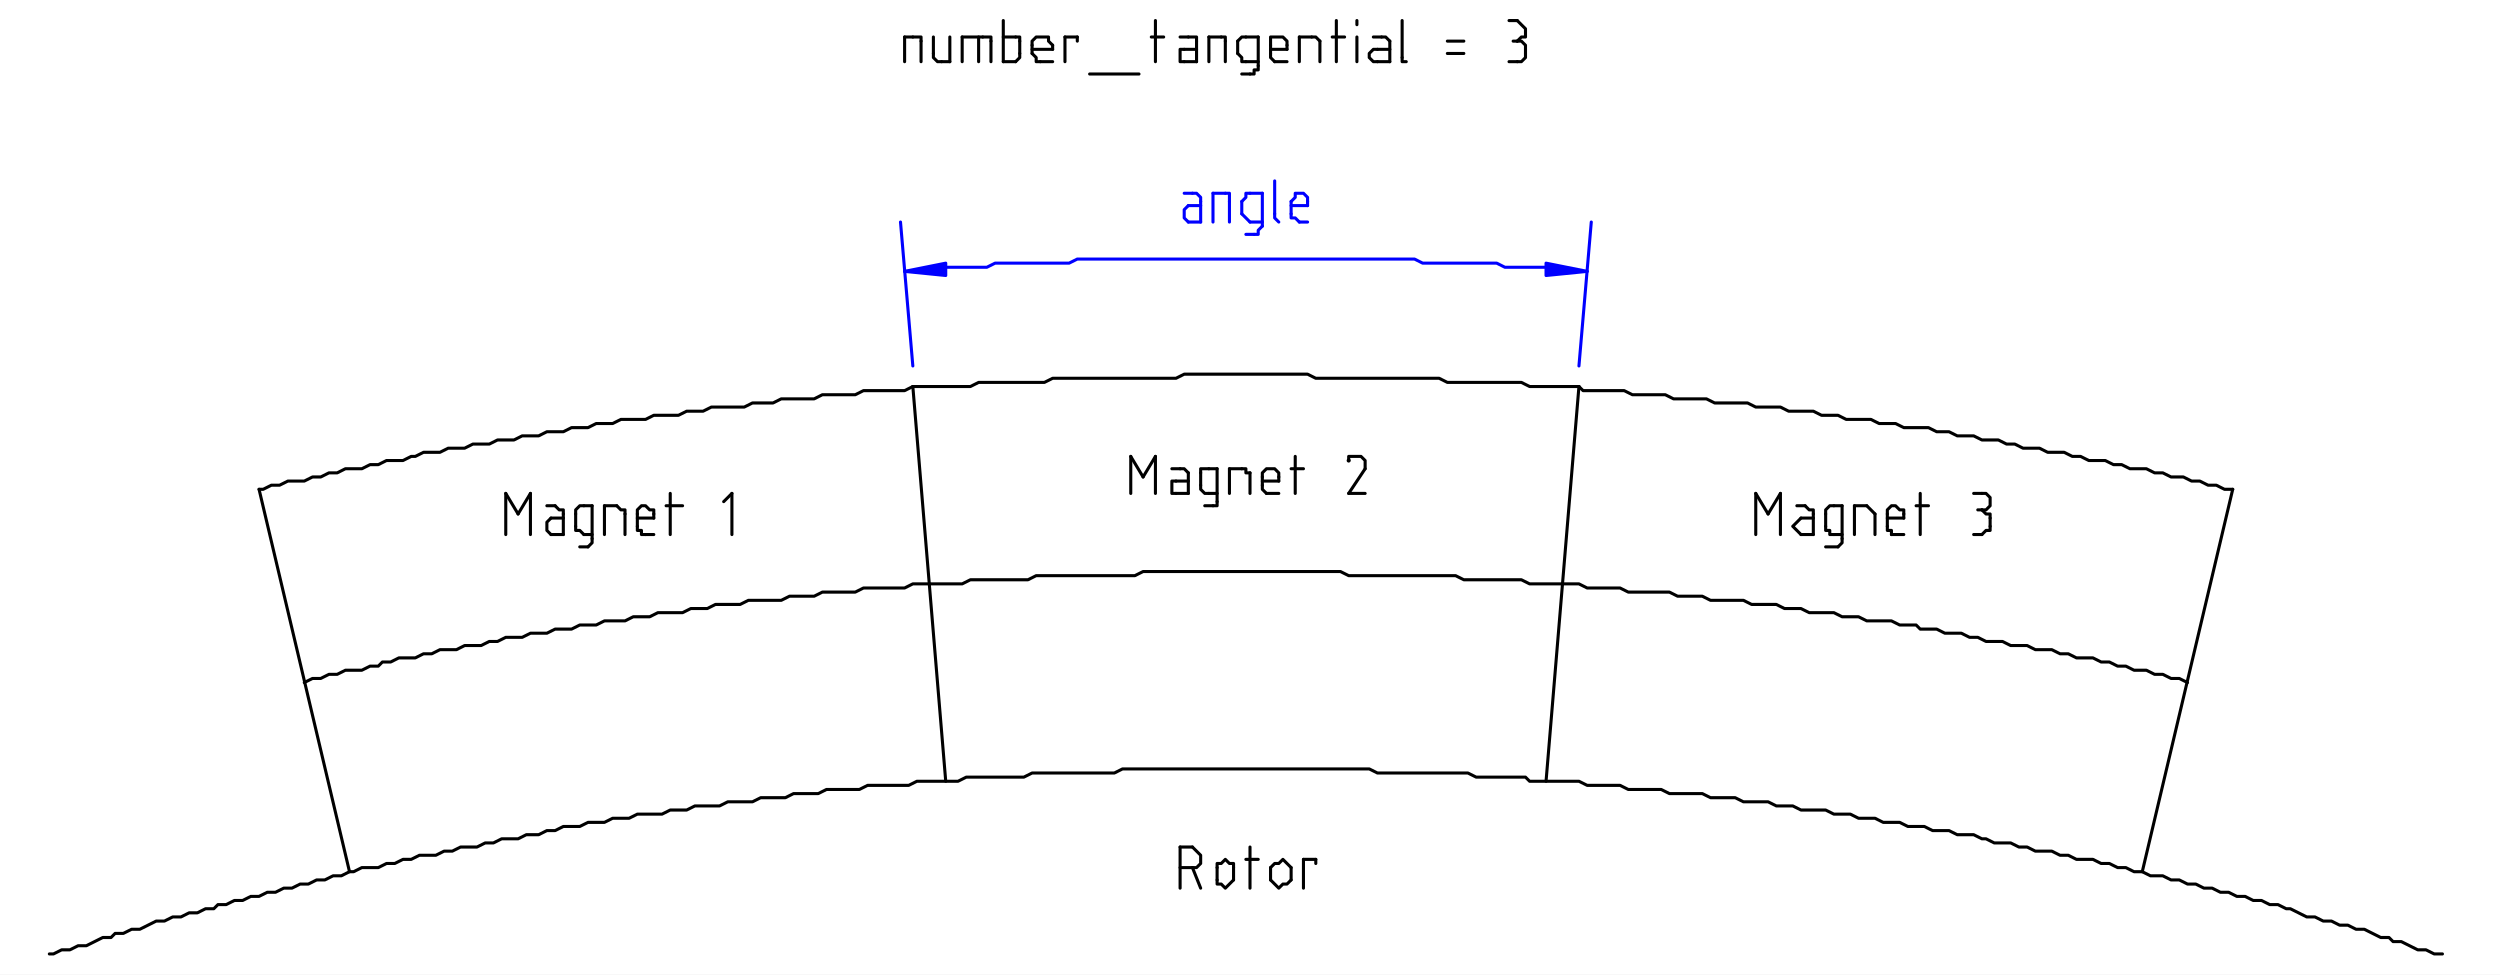
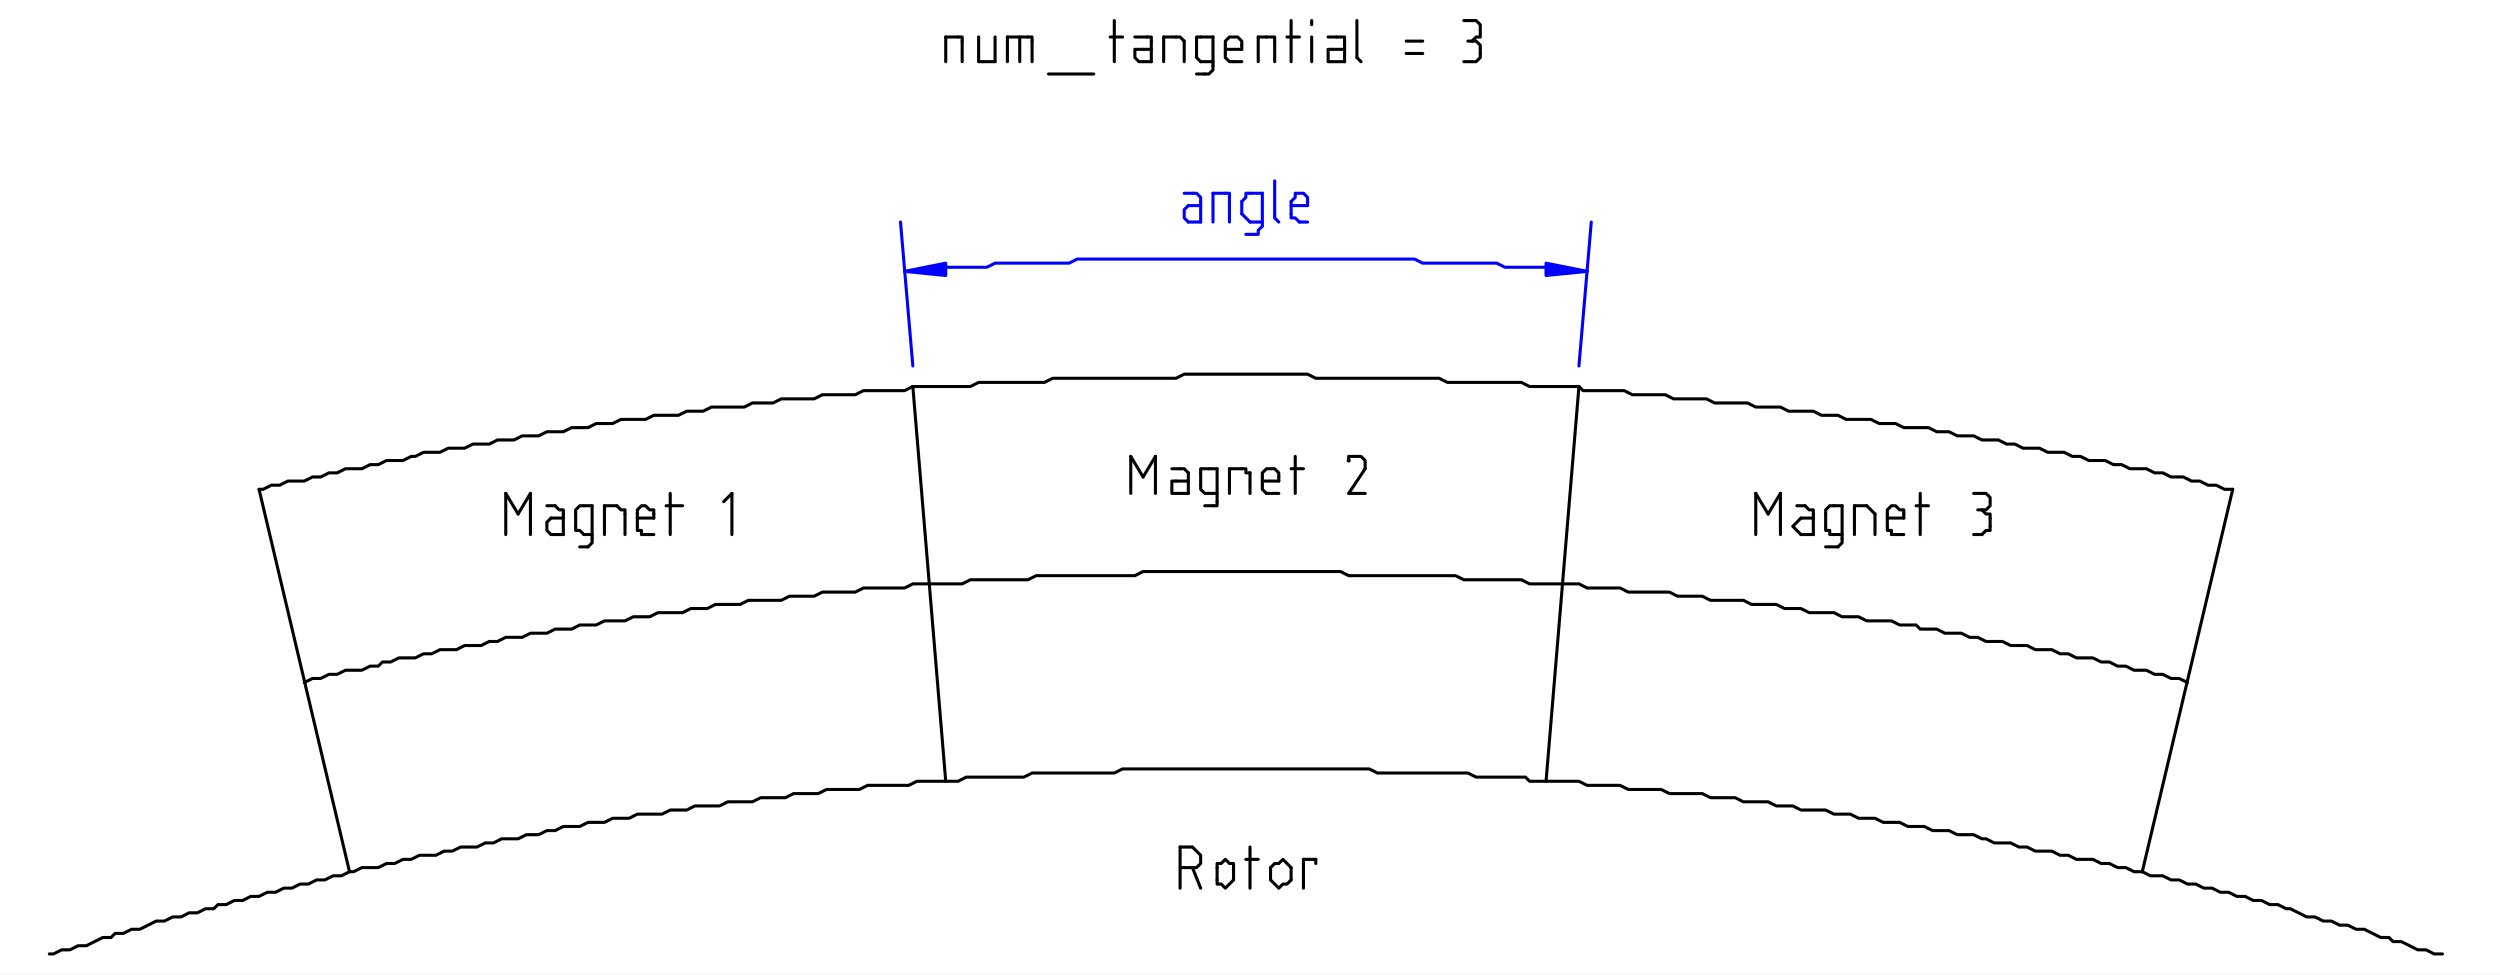
<svg xmlns="http://www.w3.org/2000/svg" width="214.489mm" height="83.608mm" viewBox="0 0 608 237" version="1.2" baseProfile="tiny">
  <defs>
</defs>
  <g fill="none" stroke="black" stroke-width="1" fill-rule="evenodd" stroke-linecap="square" stroke-linejoin="bevel">
    <g fill="#ffffff" fill-opacity="1" stroke="none" transform="matrix(1,0,0,1,0,0)" font-family="Ubuntu Sans" font-size="11" font-weight="400" font-style="normal">
      <rect x="0" y="0" width="608" height="237" />
    </g>
    <g fill="none" stroke="#000000" stroke-opacity="1" stroke-width="1" stroke-linecap="round" stroke-linejoin="round" transform="matrix(1,0,0,1,0,0)" font-family="Ubuntu Sans" font-size="11" font-weight="400" font-style="normal">
      <polyline fill="none" vector-effect="non-scaling-stroke" points="384,94 382,94 380,94 378,94 376,94 374,94 372,94 370,93 368,93 366,93 364,93 362,93 360,93 358,93 356,93 354,93 352,93 350,92 348,92 346,92 344,92 342,92 340,92 338,92 336,92 334,92 332,92 330,92 328,92 326,92 324,92 322,92 320,92 318,91 316,91 314,91 312,91 310,91 308,91 306,91 304,91 302,91 300,91 298,91 296,91 294,91 292,91 290,91 288,91 286,92 284,92 282,92 280,92 278,92 276,92 274,92 272,92 270,92 268,92 266,92 264,92 262,92 260,92 258,92 256,92 254,93 252,93 250,93 248,93 246,93 244,93 242,93 240,93 238,93 236,94 234,94 232,94 230,94 228,94 226,94 224,94 222,94 " />
      <polyline fill="none" vector-effect="non-scaling-stroke" points="380,142 378,142 376,142 374,142 372,142 370,141 368,141 366,141 364,141 362,141 360,141 358,141 356,141 354,140 352,140 350,140 348,140 346,140 344,140 342,140 340,140 338,140 336,140 334,140 332,140 330,140 328,140 326,139 324,139 322,139 320,139 318,139 316,139 314,139 312,139 310,139 308,139 306,139 304,139 302,139 300,139 298,139 296,139 294,139 292,139 290,139 288,139 286,139 284,139 282,139 280,139 278,139 276,140 274,140 272,140 270,140 268,140 266,140 264,140 262,140 260,140 258,140 256,140 254,140 252,140 250,141 248,141 246,141 244,141 242,141 240,141 238,141 236,141 234,142 232,142 230,142 228,142 226,142 " />
      <polyline fill="none" vector-effect="non-scaling-stroke" points="230,190 222,94 " />
      <polyline fill="none" vector-effect="non-scaling-stroke" points="376,190 384,94 " />
      <polyline fill="none" vector-effect="non-scaling-stroke" points="222,94 220,95 218,95 216,95 214,95 212,95 210,95 208,96 206,96 204,96 202,96 200,96 198,97 196,97 194,97 192,97 190,97 188,98 186,98 184,98 183,98 181,99 179,99 177,99 175,99 173,99 171,100 169,100 167,100 165,101 163,101 161,101 159,101 157,102 155,102 153,102 151,102 149,103 147,103 145,103 143,104 141,104 139,104 137,105 135,105 133,105 131,106 129,106 127,106 125,107 123,107 121,107 119,108 117,108 115,108 113,109 111,109 109,109 107,110 105,110 103,110 101,111 100,111 98,112 96,112 94,112 92,113 90,113 88,114 86,114 84,114 82,115 80,115 78,116 76,116 74,117 72,117 70,117 68,118 66,118 64,119 63,119 " />
      <polyline fill="none" vector-effect="non-scaling-stroke" points="226,142 224,142 222,142 220,143 218,143 216,143 214,143 212,143 210,143 208,144 206,144 204,144 202,144 200,144 198,145 196,145 194,145 192,145 190,146 188,146 186,146 184,146 182,146 180,147 178,147 176,147 174,147 172,148 170,148 168,148 166,149 164,149 162,149 160,149 158,150 156,150 154,150 152,151 151,151 149,151 147,151 145,152 143,152 141,152 139,153 137,153 135,153 133,154 131,154 129,154 127,155 125,155 123,155 121,156 119,156 117,157 115,157 113,157 111,158 109,158 107,158 105,159 103,159 101,160 99,160 97,160 95,161 93,161 92,162 90,162 88,163 86,163 84,163 82,164 80,164 78,165 76,165 74,166 " />
      <polyline fill="none" vector-effect="non-scaling-stroke" points="85,212 63,119 " />
      <polyline fill="none" vector-effect="non-scaling-stroke" points="543,119 541,119 539,118 537,118 535,117 533,117 531,116 529,116 528,116 526,115 524,115 522,114 520,114 518,114 516,113 514,113 512,112 510,112 508,112 506,111 504,111 502,110 500,110 498,110 496,109 494,109 492,109 490,108 488,108 486,107 484,107 482,107 480,106 478,106 476,106 474,105 473,105 471,105 469,104 467,104 465,104 463,104 461,103 459,103 457,103 455,102 453,102 451,102 449,102 447,101 445,101 443,101 441,100 439,100 437,100 435,100 433,99 431,99 429,99 427,99 425,98 423,98 421,98 419,98 417,98 415,97 413,97 411,97 409,97 407,97 405,96 403,96 401,96 399,96 397,96 395,95 393,95 391,95 389,95 387,95 385,95 384,94 " />
      <polyline fill="none" vector-effect="non-scaling-stroke" points="532,166 530,165 528,165 526,164 524,164 522,163 521,163 519,163 517,162 515,162 513,161 511,161 509,160 507,160 505,160 503,159 501,159 499,158 497,158 495,158 493,157 491,157 489,157 487,156 485,156 483,156 481,155 479,155 477,154 475,154 473,154 471,153 469,153 467,153 466,152 464,152 462,152 460,151 458,151 456,151 454,151 452,150 450,150 448,150 446,149 444,149 442,149 440,149 438,148 436,148 434,148 432,147 430,147 428,147 426,147 424,146 422,146 420,146 418,146 416,146 414,145 412,145 410,145 408,145 406,144 404,144 402,144 400,144 398,144 396,144 394,143 392,143 390,143 388,143 386,143 384,142 382,142 380,142 " />
      <polyline fill="none" vector-effect="non-scaling-stroke" points="521,212 543,119 " />
      <polyline fill="none" vector-effect="non-scaling-stroke" points="287,216 287,206 " />
      <polyline fill="none" vector-effect="non-scaling-stroke" points="287,206 290,206 " />
      <polyline fill="none" vector-effect="non-scaling-stroke" points="290,211 291,211 292,210 292,209 292,208 291,207 290,206 " />
      <polyline fill="none" vector-effect="non-scaling-stroke" points="290,211 287,211 " />
      <polyline fill="none" vector-effect="non-scaling-stroke" points="292,216 290,211 " />
      <polyline fill="none" vector-effect="non-scaling-stroke" points="296,214 296,215 297,215 298,216 299,215 299,215 300,214 " />
      <polyline fill="none" vector-effect="non-scaling-stroke" points="296,214 296,211 " />
      <polyline fill="none" vector-effect="non-scaling-stroke" points="300,211 300,210 299,210 298,209 297,210 296,210 296,211 " />
      <polyline fill="none" vector-effect="non-scaling-stroke" points="300,211 300,214 " />
      <polyline fill="none" vector-effect="non-scaling-stroke" points="304,216 304,206 " />
      <polyline fill="none" vector-effect="non-scaling-stroke" points="303,209 306,209 " />
      <polyline fill="none" vector-effect="non-scaling-stroke" points="309,214 310,215 310,215 311,216 312,215 313,215 314,214 " />
      <polyline fill="none" vector-effect="non-scaling-stroke" points="309,214 309,211 " />
      <polyline fill="none" vector-effect="non-scaling-stroke" points="314,211 313,210 313,210 312,209 311,210 310,210 309,211 " />
      <polyline fill="none" vector-effect="non-scaling-stroke" points="314,211 314,214 " />
      <polyline fill="none" vector-effect="non-scaling-stroke" points="317,216 317,209 " />
      <polyline fill="none" vector-effect="non-scaling-stroke" points="317,209 320,209 " />
      <polyline fill="none" vector-effect="non-scaling-stroke" points="320,209 320,210 " />
    </g>
    <g fill="none" stroke="#0000ff" stroke-opacity="1" stroke-width="1" stroke-linecap="round" stroke-linejoin="round" transform="matrix(1,0,0,1,0,0)" font-family="Ubuntu Sans" font-size="11" font-weight="400" font-style="normal">
      <polyline fill="none" vector-effect="non-scaling-stroke" points="384,89 387,54 " />
      <polyline fill="none" vector-effect="non-scaling-stroke" points="222,89 219,54 " />
      <polyline fill="none" vector-effect="non-scaling-stroke" points="386,66 384,66 382,66 380,65 378,65 376,65 374,65 372,65 370,65 368,65 366,65 364,64 362,64 360,64 358,64 356,64 354,64 352,64 350,64 348,64 346,64 344,63 342,63 340,63 338,63 336,63 334,63 332,63 330,63 328,63 326,63 324,63 322,63 320,63 318,63 316,63 314,63 312,63 310,63 308,63 306,63 304,63 302,63 300,63 298,63 296,63 294,63 292,63 290,63 288,63 286,63 284,63 282,63 280,63 278,63 276,63 274,63 272,63 270,63 268,63 266,63 264,63 262,63 260,64 258,64 256,64 254,64 252,64 250,64 248,64 246,64 244,64 242,64 240,65 238,65 236,65 234,65 232,65 230,65 228,65 226,65 224,66 222,66 220,66 " />
    </g>
    <g fill="#0000ff" fill-opacity="1" stroke="#0000ff" stroke-opacity="1" stroke-width="1" stroke-linecap="round" stroke-linejoin="round" transform="matrix(1,0,0,1,0,0)" font-family="Ubuntu Sans" font-size="11" font-weight="400" font-style="normal">
      <path vector-effect="non-scaling-stroke" fill-rule="evenodd" d="M386,66 L376,67 L376,64 L386,66" />
    </g>
    <g fill="#0000ff" fill-opacity="1" stroke="#0000ff" stroke-opacity="1" stroke-width="1" stroke-linecap="round" stroke-linejoin="round" transform="matrix(1,0,0,1,0,0)" font-family="Ubuntu Sans" font-size="11" font-weight="400" font-style="normal">
      <path vector-effect="non-scaling-stroke" fill-rule="evenodd" d="M220,66 L230,64 L230,67 L220,66" />
    </g>
    <g fill="none" stroke="#0000ff" stroke-opacity="1" stroke-width="1" stroke-linecap="round" stroke-linejoin="round" transform="matrix(1,0,0,1,0,0)" font-family="Ubuntu Sans" font-size="11" font-weight="400" font-style="normal">
      <polyline fill="none" vector-effect="non-scaling-stroke" points="288,47 290,47 " />
      <polyline fill="none" vector-effect="non-scaling-stroke" points="292,49 292,48 291,47 290,47 " />
      <polyline fill="none" vector-effect="non-scaling-stroke" points="292,49 292,54 " />
      <polyline fill="none" vector-effect="non-scaling-stroke" points="292,54 289,54 " />
      <polyline fill="none" vector-effect="non-scaling-stroke" points="289,50 288,51 288,51 288,52 288,53 288,53 289,54 " />
      <polyline fill="none" vector-effect="non-scaling-stroke" points="289,50 292,50 " />
      <polyline fill="none" vector-effect="non-scaling-stroke" points="295,54 295,47 " />
      <polyline fill="none" vector-effect="non-scaling-stroke" points="295,47 298,47 " />
      <polyline fill="none" vector-effect="non-scaling-stroke" points="299,49 299,48 299,47 298,47 " />
      <polyline fill="none" vector-effect="non-scaling-stroke" points="299,49 299,54 " />
      <polyline fill="none" vector-effect="non-scaling-stroke" points="303,57 305,57 " />
      <polyline fill="none" vector-effect="non-scaling-stroke" points="305,57 306,57 306,56 307,55 " />
      <polyline fill="none" vector-effect="non-scaling-stroke" points="307,55 307,47 " />
      <polyline fill="none" vector-effect="non-scaling-stroke" points="307,47 304,47 " />
      <polyline fill="none" vector-effect="non-scaling-stroke" points="304,47 303,47 303,48 302,49 " />
      <polyline fill="none" vector-effect="non-scaling-stroke" points="302,49 302,52 " />
      <polyline fill="none" vector-effect="non-scaling-stroke" points="302,52 303,53 303,53 304,54 " />
      <polyline fill="none" vector-effect="non-scaling-stroke" points="304,54 307,54 " />
      <polyline fill="none" vector-effect="non-scaling-stroke" points="310,44 310,52 " />
      <polyline fill="none" vector-effect="non-scaling-stroke" points="310,52 310,53 310,53 311,54 " />
      <polyline fill="none" vector-effect="non-scaling-stroke" points="318,54 316,54 " />
      <polyline fill="none" vector-effect="non-scaling-stroke" points="314,52 314,53 315,53 316,54 " />
      <polyline fill="none" vector-effect="non-scaling-stroke" points="314,52 314,49 " />
      <polyline fill="none" vector-effect="non-scaling-stroke" points="318,49 318,48 317,47 316,47 315,47 315,48 314,49 " />
      <polyline fill="none" vector-effect="non-scaling-stroke" points="318,49 318,50 " />
      <polyline fill="none" vector-effect="non-scaling-stroke" points="318,50 314,50 " />
    </g>
    <g fill="none" stroke="#000000" stroke-opacity="1" stroke-width="1" stroke-linecap="round" stroke-linejoin="round" transform="matrix(1,0,0,1,0,0)" font-family="Ubuntu Sans" font-size="11" font-weight="400" font-style="normal">
      <polyline fill="none" vector-effect="non-scaling-stroke" points="123,130 123,120 " />
      <polyline fill="none" vector-effect="non-scaling-stroke" points="123,120 126,125 " />
      <polyline fill="none" vector-effect="non-scaling-stroke" points="126,125 129,120 " />
      <polyline fill="none" vector-effect="non-scaling-stroke" points="129,120 129,130 " />
      <polyline fill="none" vector-effect="non-scaling-stroke" points="133,123 135,123 " />
      <polyline fill="none" vector-effect="non-scaling-stroke" points="137,125 137,124 136,124 135,123 " />
      <polyline fill="none" vector-effect="non-scaling-stroke" points="137,125 137,130 " />
      <polyline fill="none" vector-effect="non-scaling-stroke" points="137,130 134,130 " />
      <polyline fill="none" vector-effect="non-scaling-stroke" points="134,126 133,127 133,127 133,128 133,129 133,129 134,130 " />
      <polyline fill="none" vector-effect="non-scaling-stroke" points="134,126 137,126 " />
      <polyline fill="none" vector-effect="non-scaling-stroke" points="141,133 143,133 " />
      <polyline fill="none" vector-effect="non-scaling-stroke" points="143,133 143,133 144,132 144,131 " />
      <polyline fill="none" vector-effect="non-scaling-stroke" points="144,131 144,123 " />
      <polyline fill="none" vector-effect="non-scaling-stroke" points="144,123 142,123 " />
      <polyline fill="none" vector-effect="non-scaling-stroke" points="142,123 141,123 140,124 140,125 " />
      <polyline fill="none" vector-effect="non-scaling-stroke" points="140,125 140,128 " />
      <polyline fill="none" vector-effect="non-scaling-stroke" points="140,128 140,129 141,129 142,130 " />
      <polyline fill="none" vector-effect="non-scaling-stroke" points="142,130 144,130 " />
      <polyline fill="none" vector-effect="non-scaling-stroke" points="147,130 147,123 " />
      <polyline fill="none" vector-effect="non-scaling-stroke" points="147,123 150,123 " />
      <polyline fill="none" vector-effect="non-scaling-stroke" points="152,125 152,124 151,124 150,123 " />
      <polyline fill="none" vector-effect="non-scaling-stroke" points="152,125 152,130 " />
      <polyline fill="none" vector-effect="non-scaling-stroke" points="159,130 157,130 " />
      <polyline fill="none" vector-effect="non-scaling-stroke" points="155,128 155,129 156,129 156,130 157,130 " />
      <polyline fill="none" vector-effect="non-scaling-stroke" points="155,128 155,125 " />
      <polyline fill="none" vector-effect="non-scaling-stroke" points="159,125 159,124 158,124 157,123 156,123 155,124 155,125 " />
      <polyline fill="none" vector-effect="non-scaling-stroke" points="159,125 159,126 " />
      <polyline fill="none" vector-effect="non-scaling-stroke" points="159,126 155,126 " />
      <polyline fill="none" vector-effect="non-scaling-stroke" points="163,130 163,120 " />
      <polyline fill="none" vector-effect="non-scaling-stroke" points="162,123 166,123 " />
      <polyline fill="none" vector-effect="non-scaling-stroke" points="176,122 178,120 " />
      <polyline fill="none" vector-effect="non-scaling-stroke" points="178,120 178,130 " />
      <polyline fill="none" vector-effect="non-scaling-stroke" points="275,120 275,111 " />
      <polyline fill="none" vector-effect="non-scaling-stroke" points="275,111 278,116 " />
      <polyline fill="none" vector-effect="non-scaling-stroke" points="278,116 281,111 " />
      <polyline fill="none" vector-effect="non-scaling-stroke" points="281,111 281,120 " />
      <polyline fill="none" vector-effect="non-scaling-stroke" points="285,114 287,114 " />
      <polyline fill="none" vector-effect="non-scaling-stroke" points="289,115 289,115 288,114 287,114 " />
      <polyline fill="none" vector-effect="non-scaling-stroke" points="289,115 289,120 " />
      <polyline fill="none" vector-effect="non-scaling-stroke" points="289,120 286,120 " />
      <polyline fill="none" vector-effect="non-scaling-stroke" points="286,117 285,117 285,118 285,118 285,119 285,120 286,120 " />
      <polyline fill="none" vector-effect="non-scaling-stroke" points="286,117 289,117 " />
      <polyline fill="none" vector-effect="non-scaling-stroke" points="293,123 295,123 " />
      <polyline fill="none" vector-effect="non-scaling-stroke" points="295,123 295,123 296,123 296,122 " />
      <polyline fill="none" vector-effect="non-scaling-stroke" points="296,122 296,114 " />
      <polyline fill="none" vector-effect="non-scaling-stroke" points="296,114 294,114 " />
      <polyline fill="none" vector-effect="non-scaling-stroke" points="294,114 293,114 292,114 292,115 " />
      <polyline fill="none" vector-effect="non-scaling-stroke" points="292,115 292,118 " />
      <polyline fill="none" vector-effect="non-scaling-stroke" points="292,118 292,119 293,120 293,120 294,120 " />
      <polyline fill="none" vector-effect="non-scaling-stroke" points="294,120 296,120 " />
      <polyline fill="none" vector-effect="non-scaling-stroke" points="299,120 299,114 " />
      <polyline fill="none" vector-effect="non-scaling-stroke" points="299,114 302,114 " />
      <polyline fill="none" vector-effect="non-scaling-stroke" points="304,115 303,115 303,114 302,114 " />
      <polyline fill="none" vector-effect="non-scaling-stroke" points="304,115 304,120 " />
      <polyline fill="none" vector-effect="non-scaling-stroke" points="311,120 308,120 " />
      <polyline fill="none" vector-effect="non-scaling-stroke" points="307,118 307,119 308,120 308,120 " />
      <polyline fill="none" vector-effect="non-scaling-stroke" points="307,118 307,116 " />
      <polyline fill="none" vector-effect="non-scaling-stroke" points="311,116 311,115 310,114 309,114 308,114 307,115 307,116 " />
      <polyline fill="none" vector-effect="non-scaling-stroke" points="311,116 311,117 " />
      <polyline fill="none" vector-effect="non-scaling-stroke" points="311,117 307,117 " />
      <polyline fill="none" vector-effect="non-scaling-stroke" points="315,120 315,111 " />
      <polyline fill="none" vector-effect="non-scaling-stroke" points="314,114 317,114 " />
    </g>
    <g fill="#000000" fill-opacity="1" stroke="none" transform="matrix(1,0,0,1,0,0)" font-family="Ubuntu Sans" font-size="11" font-weight="400" font-style="normal">
      <circle cx="328" cy="112" r="0.5" />
    </g>
    <g fill="none" stroke="#000000" stroke-opacity="1" stroke-width="1" stroke-linecap="round" stroke-linejoin="round" transform="matrix(1,0,0,1,0,0)" font-family="Ubuntu Sans" font-size="11" font-weight="400" font-style="normal">
      <polyline fill="none" vector-effect="non-scaling-stroke" points="332,114 332,113 332,112 331,111 330,111 329,111 328,111 328,112 " />
      <polyline fill="none" vector-effect="non-scaling-stroke" points="332,114 328,120 " />
      <polyline fill="none" vector-effect="non-scaling-stroke" points="328,120 332,120 " />
      <polyline fill="none" vector-effect="non-scaling-stroke" points="427,130 427,120 " />
      <polyline fill="none" vector-effect="non-scaling-stroke" points="427,120 430,125 " />
      <polyline fill="none" vector-effect="non-scaling-stroke" points="430,125 433,120 " />
      <polyline fill="none" vector-effect="non-scaling-stroke" points="433,120 433,130 " />
      <polyline fill="none" vector-effect="non-scaling-stroke" points="437,123 439,123 " />
      <polyline fill="none" vector-effect="non-scaling-stroke" points="441,125 441,124 440,124 439,123 " />
      <polyline fill="none" vector-effect="non-scaling-stroke" points="441,125 441,130 " />
      <polyline fill="none" vector-effect="non-scaling-stroke" points="441,130 438,130 " />
      <polyline fill="none" vector-effect="non-scaling-stroke" points="438,126 437,127 437,127 436,128 437,129 437,129 438,130 " />
      <polyline fill="none" vector-effect="non-scaling-stroke" points="438,126 441,126 " />
      <polyline fill="none" vector-effect="non-scaling-stroke" points="444,133 447,133 " />
      <polyline fill="none" vector-effect="non-scaling-stroke" points="447,133 447,133 448,132 448,131 " />
      <polyline fill="none" vector-effect="non-scaling-stroke" points="448,131 448,123 " />
      <polyline fill="none" vector-effect="non-scaling-stroke" points="448,123 446,123 " />
      <polyline fill="none" vector-effect="non-scaling-stroke" points="446,123 445,123 444,124 444,125 " />
      <polyline fill="none" vector-effect="non-scaling-stroke" points="444,125 444,128 " />
      <polyline fill="none" vector-effect="non-scaling-stroke" points="444,128 444,129 445,129 445,130 446,130 " />
      <polyline fill="none" vector-effect="non-scaling-stroke" points="446,130 448,130 " />
      <polyline fill="none" vector-effect="non-scaling-stroke" points="451,130 451,123 " />
      <polyline fill="none" vector-effect="non-scaling-stroke" points="451,123 454,123 " />
      <polyline fill="none" vector-effect="non-scaling-stroke" points="456,125 455,124 455,124 454,123 " />
      <polyline fill="none" vector-effect="non-scaling-stroke" points="456,125 456,130 " />
      <polyline fill="none" vector-effect="non-scaling-stroke" points="463,130 460,130 " />
      <polyline fill="none" vector-effect="non-scaling-stroke" points="459,128 459,129 460,129 460,130 " />
      <polyline fill="none" vector-effect="non-scaling-stroke" points="459,128 459,125 " />
      <polyline fill="none" vector-effect="non-scaling-stroke" points="463,125 463,124 462,124 461,123 460,123 459,124 459,125 " />
      <polyline fill="none" vector-effect="non-scaling-stroke" points="463,125 463,126 " />
      <polyline fill="none" vector-effect="non-scaling-stroke" points="463,126 459,126 " />
      <polyline fill="none" vector-effect="non-scaling-stroke" points="467,130 467,120 " />
      <polyline fill="none" vector-effect="non-scaling-stroke" points="466,123 469,123 " />
      <polyline fill="none" vector-effect="non-scaling-stroke" points="480,120 482,120 " />
      <polyline fill="none" vector-effect="non-scaling-stroke" points="482,124 483,124 484,123 484,122 484,121 483,120 482,120 " />
      <polyline fill="none" vector-effect="non-scaling-stroke" points="481,124 482,124 " />
      <polyline fill="none" vector-effect="non-scaling-stroke" points="484,126 484,125 483,125 482,124 " />
      <polyline fill="none" vector-effect="non-scaling-stroke" points="484,126 484,128 " />
      <polyline fill="none" vector-effect="non-scaling-stroke" points="482,130 483,129 484,129 484,128 " />
      <polyline fill="none" vector-effect="non-scaling-stroke" points="482,130 480,130 " />
      <polyline fill="none" vector-effect="non-scaling-stroke" points="594,232 592,232 590,231 588,231 586,230 584,229 582,229 581,228 579,228 577,227 575,226 573,226 571,225 569,225 567,224 565,224 563,223 561,223 559,222 557,221 556,221 554,220 552,220 550,219 548,219 546,218 544,218 542,217 540,217 538,216 536,216 534,215 532,215 530,214 528,214 526,213 525,213 523,213 521,212 519,212 517,211 515,211 513,210 511,210 509,209 507,209 505,209 503,208 501,208 499,207 497,207 495,207 493,206 491,206 489,205 487,205 485,205 483,204 482,204 480,203 478,203 476,203 474,202 472,202 470,202 468,201 466,201 464,201 462,200 460,200 458,200 456,199 454,199 452,199 450,198 448,198 446,198 444,197 442,197 440,197 438,197 436,196 434,196 432,196 430,195 428,195 426,195 424,195 422,194 420,194 418,194 416,194 414,193 412,193 410,193 408,193 406,193 404,192 402,192 400,192 398,192 396,192 394,191 392,191 390,191 388,191 386,191 384,190 382,190 380,190 378,190 376,190 374,190 372,190 371,189 369,189 367,189 365,189 363,189 361,189 359,189 357,188 355,188 353,188 351,188 349,188 347,188 345,188 343,188 341,188 339,188 337,188 335,188 333,187 331,187 329,187 327,187 325,187 323,187 321,187 319,187 317,187 315,187 313,187 311,187 309,187 307,187 305,187 303,187 301,187 299,187 297,187 295,187 293,187 291,187 289,187 287,187 285,187 283,187 281,187 279,187 277,187 275,187 273,187 271,188 269,188 267,188 265,188 263,188 261,188 259,188 257,188 255,188 253,188 251,188 249,189 247,189 245,189 243,189 241,189 239,189 237,189 235,189 233,190 231,190 229,190 227,190 225,190 223,190 221,191 219,191 217,191 215,191 213,191 211,191 209,192 207,192 205,192 203,192 201,192 199,193 197,193 195,193 193,193 191,194 189,194 187,194 185,194 183,195 181,195 179,195 177,195 175,196 173,196 171,196 169,196 167,197 165,197 163,197 161,198 159,198 157,198 155,198 153,199 151,199 149,199 147,200 145,200 143,200 141,201 139,201 137,201 135,202 133,202 131,203 130,203 128,203 126,204 124,204 122,204 120,205 118,205 116,206 114,206 112,206 110,207 108,207 106,208 104,208 102,208 100,209 98,209 96,210 94,210 92,211 90,211 88,211 86,212 85,212 83,213 81,213 79,214 77,214 75,215 73,215 71,216 69,216 67,217 65,217 63,218 61,218 59,219 57,219 55,220 53,220 52,221 50,221 48,222 46,222 44,223 42,223 40,224 38,224 36,225 34,226 32,226 30,227 28,227 27,228 25,228 23,229 21,230 19,230 17,231 15,231 13,232 12,232 " />
-       <polyline fill="none" vector-effect="non-scaling-stroke" points="220,15 220,9 " />
-       <polyline fill="none" vector-effect="non-scaling-stroke" points="220,9 222,9 " />
-       <polyline fill="none" vector-effect="non-scaling-stroke" points="224,10 224,9 223,9 222,9 " />
-       <polyline fill="none" vector-effect="non-scaling-stroke" points="224,10 224,15 " />
-       <polyline fill="none" vector-effect="non-scaling-stroke" points="227,9 227,13 " />
-       <polyline fill="none" vector-effect="non-scaling-stroke" points="227,13 227,14 228,15 229,15 " />
-       <polyline fill="none" vector-effect="non-scaling-stroke" points="229,15 231,15 " />
-       <polyline fill="none" vector-effect="non-scaling-stroke" points="231,15 231,9 " />
-       <polyline fill="none" vector-effect="non-scaling-stroke" points="238,15 238,9 " />
-       <polyline fill="none" vector-effect="non-scaling-stroke" points="234,15 234,9 " />
-       <polyline fill="none" vector-effect="non-scaling-stroke" points="234,9 239,9 " />
-       <polyline fill="none" vector-effect="non-scaling-stroke" points="241,10 241,9 240,9 239,9 " />
-       <polyline fill="none" vector-effect="non-scaling-stroke" points="241,10 241,15 " />
-       <polyline fill="none" vector-effect="non-scaling-stroke" points="244,5 244,15 " />
-       <polyline fill="none" vector-effect="non-scaling-stroke" points="244,15 247,15 " />
-       <polyline fill="none" vector-effect="non-scaling-stroke" points="247,15 247,15 248,14 248,13 " />
-       <polyline fill="none" vector-effect="non-scaling-stroke" points="248,13 248,10 " />
-       <polyline fill="none" vector-effect="non-scaling-stroke" points="248,10 248,9 248,9 247,9 " />
-       <polyline fill="none" vector-effect="non-scaling-stroke" points="247,9 244,9 " />
-       <polyline fill="none" vector-effect="non-scaling-stroke" points="256,15 253,15 " />
-       <polyline fill="none" vector-effect="non-scaling-stroke" points="251,13 252,14 252,15 253,15 " />
-       <polyline fill="none" vector-effect="non-scaling-stroke" points="251,13 251,11 " />
-       <polyline fill="none" vector-effect="non-scaling-stroke" points="256,11 255,10 255,9 254,9 253,9 252,9 251,10 251,11 " />
-       <polyline fill="none" vector-effect="non-scaling-stroke" points="256,11 256,12 " />
-       <polyline fill="none" vector-effect="non-scaling-stroke" points="256,12 251,12 " />
-       <polyline fill="none" vector-effect="non-scaling-stroke" points="259,15 259,9 " />
-       <polyline fill="none" vector-effect="non-scaling-stroke" points="259,9 262,9 " />
-       <polyline fill="none" vector-effect="non-scaling-stroke" points="262,9 262,10 " />
-       <polyline fill="none" vector-effect="non-scaling-stroke" points="265,18 277,18 " />
-       <polyline fill="none" vector-effect="non-scaling-stroke" points="281,15 281,5 " />
-       <polyline fill="none" vector-effect="non-scaling-stroke" points="280,9 283,9 " />
-       <polyline fill="none" vector-effect="non-scaling-stroke" points="287,9 289,9 " />
-       <polyline fill="none" vector-effect="non-scaling-stroke" points="291,10 291,9 290,9 289,9 " />
-       <polyline fill="none" vector-effect="non-scaling-stroke" points="291,10 291,15 " />
-       <polyline fill="none" vector-effect="non-scaling-stroke" points="291,15 288,15 " />
-       <polyline fill="none" vector-effect="non-scaling-stroke" points="288,12 287,12 287,12 287,13 287,14 287,15 288,15 " />
-       <polyline fill="none" vector-effect="non-scaling-stroke" points="288,12 291,12 " />
-       <polyline fill="none" vector-effect="non-scaling-stroke" points="294,15 294,9 " />
-       <polyline fill="none" vector-effect="non-scaling-stroke" points="294,9 297,9 " />
-       <polyline fill="none" vector-effect="non-scaling-stroke" points="298,10 298,9 297,9 297,9 " />
-       <polyline fill="none" vector-effect="non-scaling-stroke" points="298,10 298,15 " />
-       <polyline fill="none" vector-effect="non-scaling-stroke" points="302,18 304,18 " />
-       <polyline fill="none" vector-effect="non-scaling-stroke" points="304,18 305,18 305,17 306,17 306,16 " />
-       <polyline fill="none" vector-effect="non-scaling-stroke" points="306,16 306,9 " />
-       <polyline fill="none" vector-effect="non-scaling-stroke" points="306,9 303,9 " />
-       <polyline fill="none" vector-effect="non-scaling-stroke" points="303,9 302,9 302,9 301,10 " />
-       <polyline fill="none" vector-effect="non-scaling-stroke" points="301,10 301,13 " />
-       <polyline fill="none" vector-effect="non-scaling-stroke" points="301,13 302,14 302,15 303,15 " />
-       <polyline fill="none" vector-effect="non-scaling-stroke" points="303,15 306,15 " />
-       <polyline fill="none" vector-effect="non-scaling-stroke" points="313,15 310,15 " />
-       <polyline fill="none" vector-effect="non-scaling-stroke" points="309,13 309,14 310,15 310,15 " />
-       <polyline fill="none" vector-effect="non-scaling-stroke" points="309,13 309,11 " />
-       <polyline fill="none" vector-effect="non-scaling-stroke" points="313,11 313,10 312,9 311,9 310,9 309,9 309,10 309,11 " />
-       <polyline fill="none" vector-effect="non-scaling-stroke" points="313,11 313,12 " />
-       <polyline fill="none" vector-effect="non-scaling-stroke" points="313,12 309,12 " />
-       <polyline fill="none" vector-effect="non-scaling-stroke" points="316,15 316,9 " />
-       <polyline fill="none" vector-effect="non-scaling-stroke" points="316,9 319,9 " />
-       <polyline fill="none" vector-effect="non-scaling-stroke" points="321,10 320,9 320,9 319,9 " />
-       <polyline fill="none" vector-effect="non-scaling-stroke" points="321,10 321,15 " />
-       <polyline fill="none" vector-effect="non-scaling-stroke" points="325,15 325,5 " />
-       <polyline fill="none" vector-effect="non-scaling-stroke" points="324,9 327,9 " />
-       <polyline fill="none" vector-effect="non-scaling-stroke" points="330,15 330,9 " />
-       <polyline fill="none" vector-effect="non-scaling-stroke" points="330,6 330,5 " />
-       <polyline fill="none" vector-effect="non-scaling-stroke" points="334,9 336,9 " />
-       <polyline fill="none" vector-effect="non-scaling-stroke" points="338,10 337,9 337,9 336,9 " />
-       <polyline fill="none" vector-effect="non-scaling-stroke" points="338,10 338,15 " />
-       <polyline fill="none" vector-effect="non-scaling-stroke" points="338,15 335,15 " />
-       <polyline fill="none" vector-effect="non-scaling-stroke" points="335,12 334,12 334,12 333,13 333,14 334,15 335,15 " />
-       <polyline fill="none" vector-effect="non-scaling-stroke" points="335,12 338,12 " />
-       <polyline fill="none" vector-effect="non-scaling-stroke" points="341,5 341,14 " />
-       <polyline fill="none" vector-effect="non-scaling-stroke" points="341,14 341,14 341,15 342,15 " />
-       <polyline fill="none" vector-effect="non-scaling-stroke" points="352,13 356,13 " />
-       <polyline fill="none" vector-effect="non-scaling-stroke" points="352,10 356,10 " />
-       <polyline fill="none" vector-effect="non-scaling-stroke" points="367,5 369,5 " />
-       <polyline fill="none" vector-effect="non-scaling-stroke" points="369,10 370,9 371,9 371,8 371,7 370,6 369,5 " />
-       <polyline fill="none" vector-effect="non-scaling-stroke" points="368,10 369,10 " />
-       <polyline fill="none" vector-effect="non-scaling-stroke" points="371,12 371,11 370,10 369,10 " />
-       <polyline fill="none" vector-effect="non-scaling-stroke" points="371,12 371,13 " />
-       <polyline fill="none" vector-effect="non-scaling-stroke" points="369,15 370,15 371,14 371,13 " />
-       <polyline fill="none" vector-effect="non-scaling-stroke" points="369,15 367,15 " />
+       <polyline fill="none" vector-effect="non-scaling-stroke" points="230,15 230,9 " />
+       <polyline fill="none" vector-effect="non-scaling-stroke" points="230,9 233,9 " />
+       <polyline fill="none" vector-effect="non-scaling-stroke" points="234,10 234,9 234,9 233,9 " />
+       <polyline fill="none" vector-effect="non-scaling-stroke" points="234,10 234,15 " />
+       <polyline fill="none" vector-effect="non-scaling-stroke" points="238,9 238,13 " />
+       <polyline fill="none" vector-effect="non-scaling-stroke" points="238,13 238,14 238,15 239,15 " />
+       <polyline fill="none" vector-effect="non-scaling-stroke" points="239,15 242,15 " />
+       <polyline fill="none" vector-effect="non-scaling-stroke" points="242,15 242,9 " />
+       <polyline fill="none" vector-effect="non-scaling-stroke" points="248,15 248,9 " />
+       <polyline fill="none" vector-effect="non-scaling-stroke" points="245,15 245,9 " />
+       <polyline fill="none" vector-effect="non-scaling-stroke" points="245,9 250,9 " />
+       <polyline fill="none" vector-effect="non-scaling-stroke" points="251,10 251,9 251,9 250,9 " />
+       <polyline fill="none" vector-effect="non-scaling-stroke" points="251,10 251,15 " />
+       <polyline fill="none" vector-effect="non-scaling-stroke" points="255,18 266,18 " />
+       <polyline fill="none" vector-effect="non-scaling-stroke" points="271,15 271,5 " />
+       <polyline fill="none" vector-effect="non-scaling-stroke" points="270,9 273,9 " />
+       <polyline fill="none" vector-effect="non-scaling-stroke" points="276,9 279,9 " />
+       <polyline fill="none" vector-effect="non-scaling-stroke" points="280,10 280,9 279,9 279,9 " />
+       <polyline fill="none" vector-effect="non-scaling-stroke" points="280,10 280,15 " />
+       <polyline fill="none" vector-effect="non-scaling-stroke" points="280,15 278,15 " />
+       <polyline fill="none" vector-effect="non-scaling-stroke" points="278,12 277,12 276,12 276,13 276,14 277,15 277,15 278,15 " />
+       <polyline fill="none" vector-effect="non-scaling-stroke" points="278,12 280,12 " />
+       <polyline fill="none" vector-effect="non-scaling-stroke" points="283,15 283,9 " />
+       <polyline fill="none" vector-effect="non-scaling-stroke" points="283,9 286,9 " />
+       <polyline fill="none" vector-effect="non-scaling-stroke" points="288,10 287,9 287,9 286,9 " />
+       <polyline fill="none" vector-effect="non-scaling-stroke" points="288,10 288,15 " />
+       <polyline fill="none" vector-effect="non-scaling-stroke" points="291,18 293,18 " />
+       <polyline fill="none" vector-effect="non-scaling-stroke" points="293,18 294,18 295,17 295,17 295,16 " />
+       <polyline fill="none" vector-effect="non-scaling-stroke" points="295,16 295,9 " />
+       <polyline fill="none" vector-effect="non-scaling-stroke" points="295,9 292,9 " />
+       <polyline fill="none" vector-effect="non-scaling-stroke" points="292,9 292,9 291,9 291,10 " />
+       <polyline fill="none" vector-effect="non-scaling-stroke" points="291,10 291,13 " />
+       <polyline fill="none" vector-effect="non-scaling-stroke" points="291,13 291,14 292,15 292,15 " />
+       <polyline fill="none" vector-effect="non-scaling-stroke" points="292,15 295,15 " />
+       <polyline fill="none" vector-effect="non-scaling-stroke" points="302,15 300,15 " />
+       <polyline fill="none" vector-effect="non-scaling-stroke" points="298,13 298,14 299,15 300,15 " />
+       <polyline fill="none" vector-effect="non-scaling-stroke" points="298,13 298,11 " />
+       <polyline fill="none" vector-effect="non-scaling-stroke" points="302,11 302,10 301,9 300,9 299,9 299,9 298,10 298,11 " />
+       <polyline fill="none" vector-effect="non-scaling-stroke" points="302,11 302,12 " />
+       <polyline fill="none" vector-effect="non-scaling-stroke" points="302,12 298,12 " />
+       <polyline fill="none" vector-effect="non-scaling-stroke" points="306,15 306,9 " />
+       <polyline fill="none" vector-effect="non-scaling-stroke" points="306,9 308,9 " />
+       <polyline fill="none" vector-effect="non-scaling-stroke" points="310,10 310,9 309,9 308,9 " />
+       <polyline fill="none" vector-effect="non-scaling-stroke" points="310,10 310,15 " />
+       <polyline fill="none" vector-effect="non-scaling-stroke" points="314,15 314,5 " />
+       <polyline fill="none" vector-effect="non-scaling-stroke" points="313,9 316,9 " />
+       <polyline fill="none" vector-effect="non-scaling-stroke" points="319,15 319,9 " />
+       <polyline fill="none" vector-effect="non-scaling-stroke" points="319,6 319,5 " />
+       <polyline fill="none" vector-effect="non-scaling-stroke" points="323,9 325,9 " />
+       <polyline fill="none" vector-effect="non-scaling-stroke" points="327,10 327,9 326,9 325,9 " />
+       <polyline fill="none" vector-effect="non-scaling-stroke" points="327,10 327,15 " />
+       <polyline fill="none" vector-effect="non-scaling-stroke" points="327,15 324,15 " />
+       <polyline fill="none" vector-effect="non-scaling-stroke" points="324,12 323,12 323,12 323,13 323,14 323,15 324,15 " />
+       <polyline fill="none" vector-effect="non-scaling-stroke" points="324,12 327,12 " />
+       <polyline fill="none" vector-effect="non-scaling-stroke" points="330,5 330,14 " />
+       <polyline fill="none" vector-effect="non-scaling-stroke" points="330,14 330,14 331,15 331,15 " />
+       <polyline fill="none" vector-effect="non-scaling-stroke" points="342,13 346,13 " />
+       <polyline fill="none" vector-effect="non-scaling-stroke" points="342,10 346,10 " />
+       <polyline fill="none" vector-effect="non-scaling-stroke" points="356,5 358,5 " />
+       <polyline fill="none" vector-effect="non-scaling-stroke" points="358,10 359,9 360,9 360,8 360,7 360,6 359,5 358,5 " />
+       <polyline fill="none" vector-effect="non-scaling-stroke" points="357,10 358,10 " />
+       <polyline fill="none" vector-effect="non-scaling-stroke" points="360,12 360,11 359,10 358,10 " />
+       <polyline fill="none" vector-effect="non-scaling-stroke" points="360,12 360,13 " />
+       <polyline fill="none" vector-effect="non-scaling-stroke" points="358,15 359,15 360,14 360,13 " />
+       <polyline fill="none" vector-effect="non-scaling-stroke" points="358,15 356,15 " />
    </g>
  </g>
</svg>
